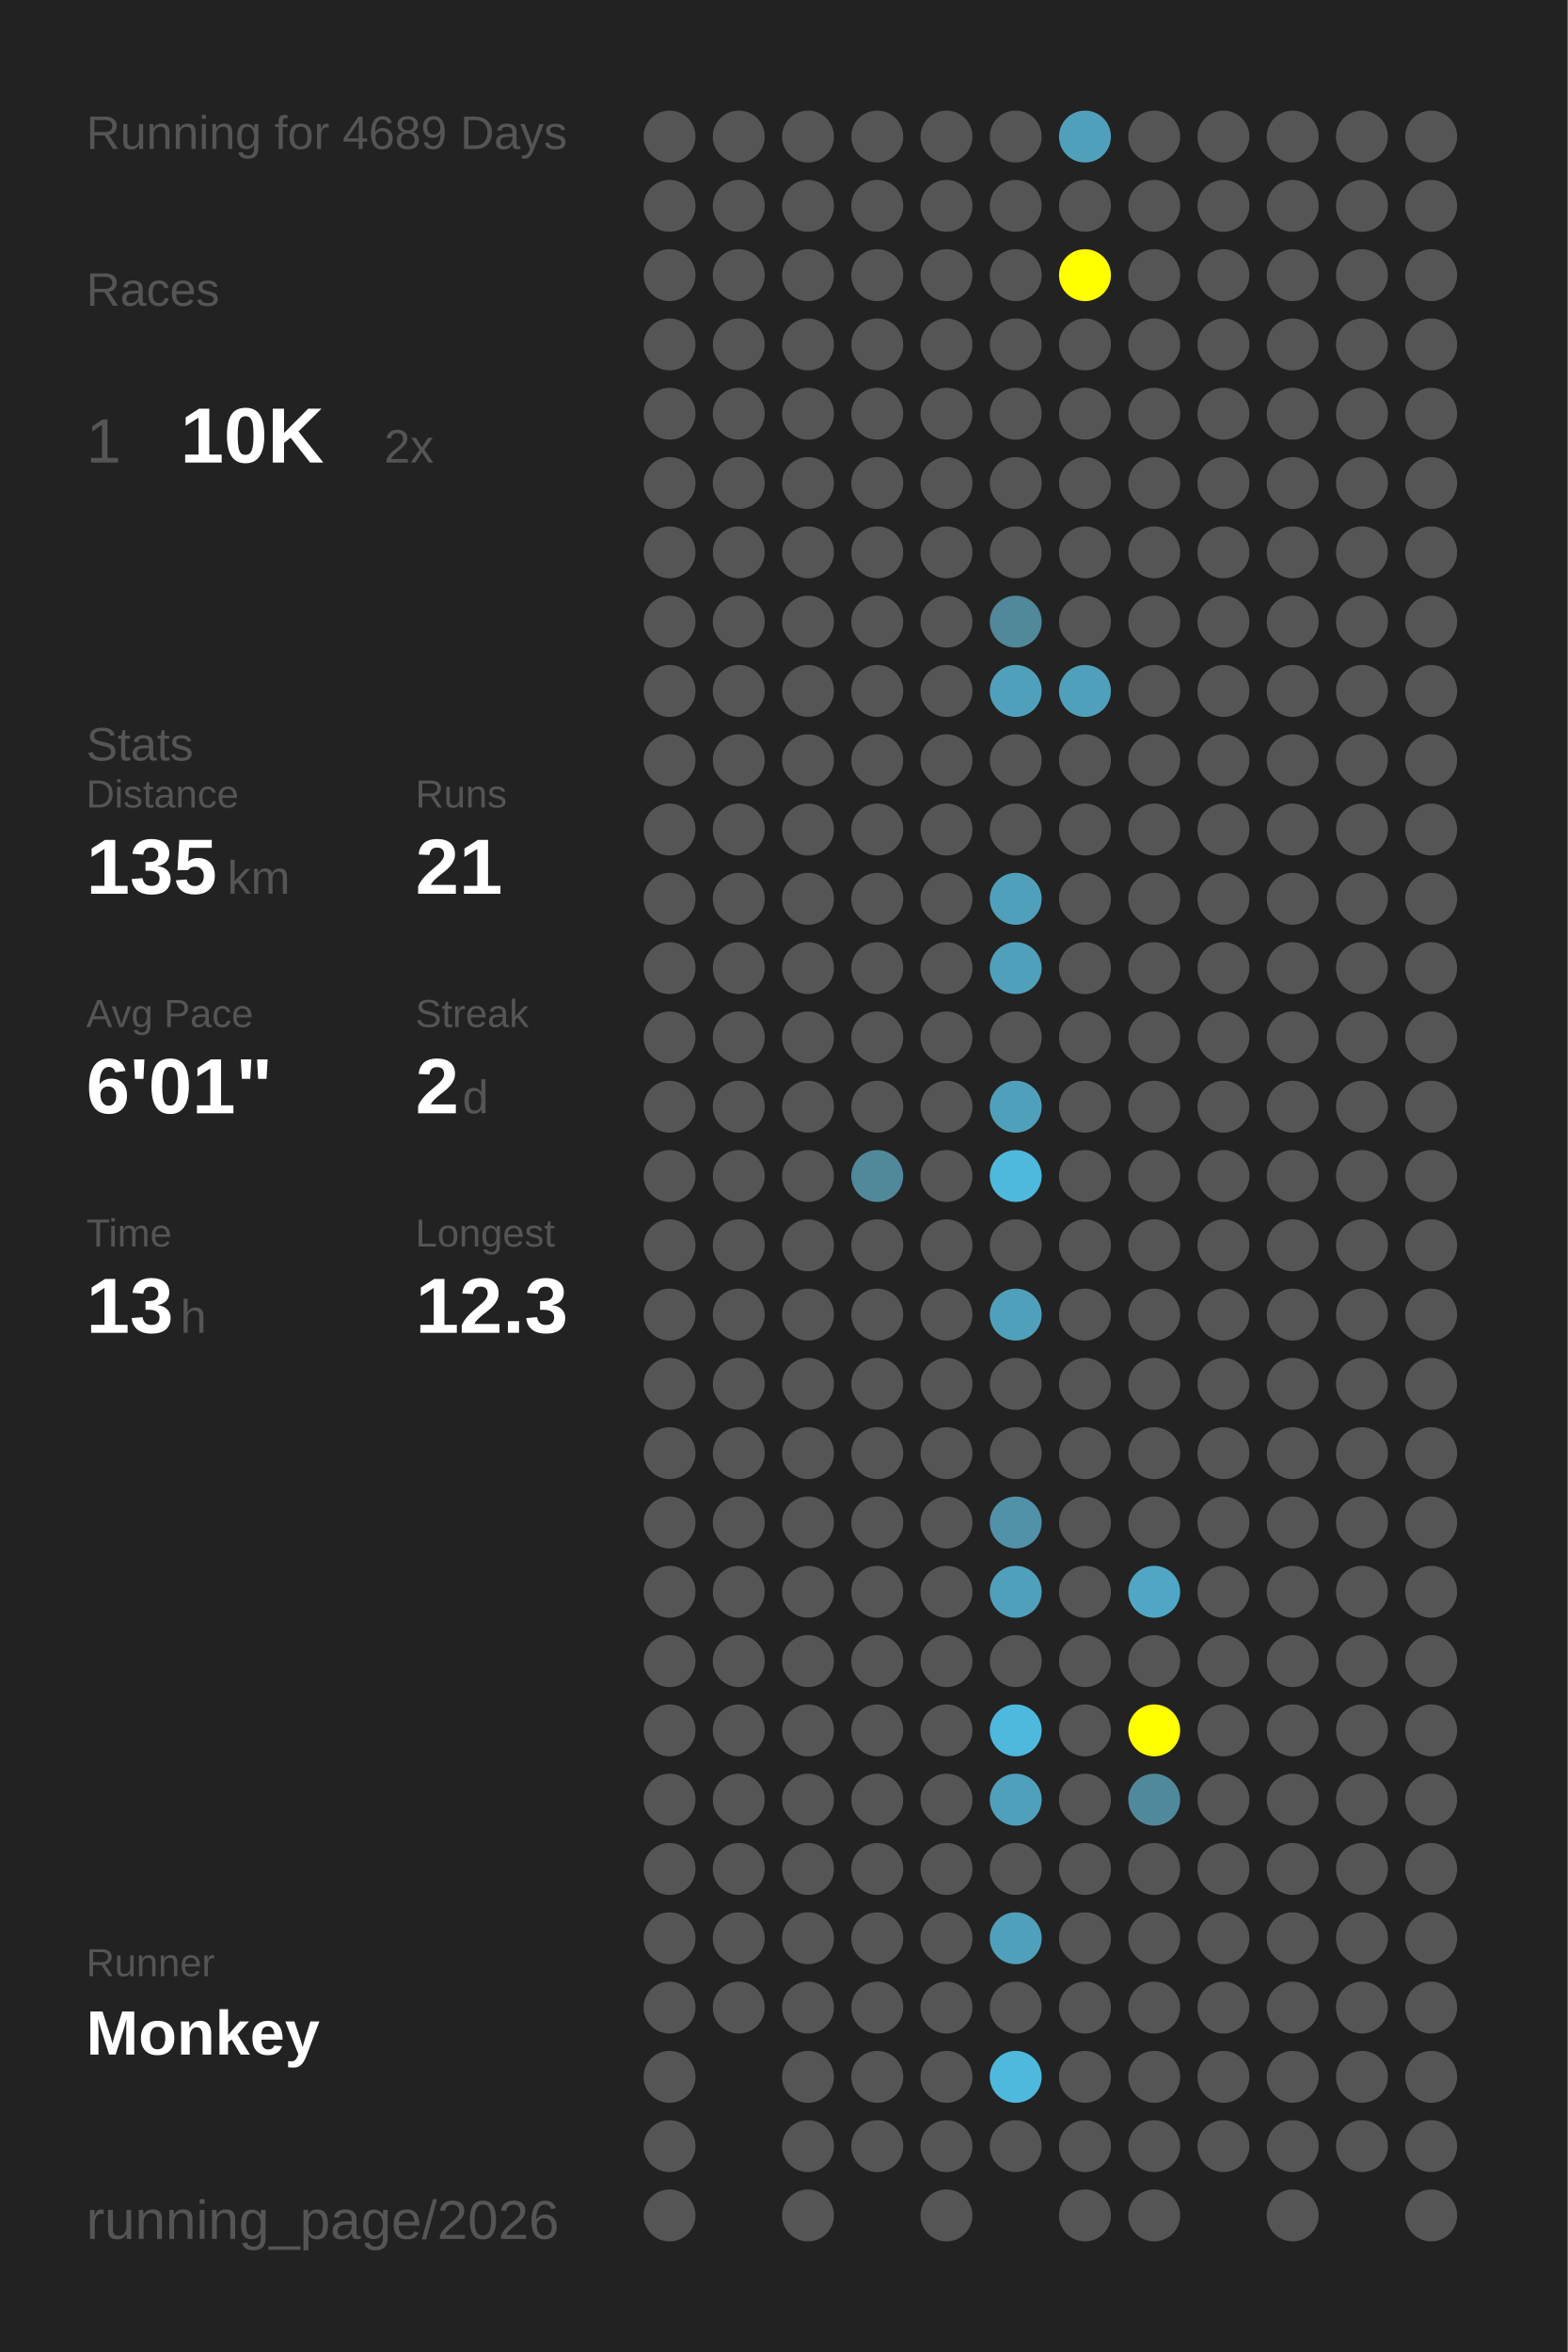
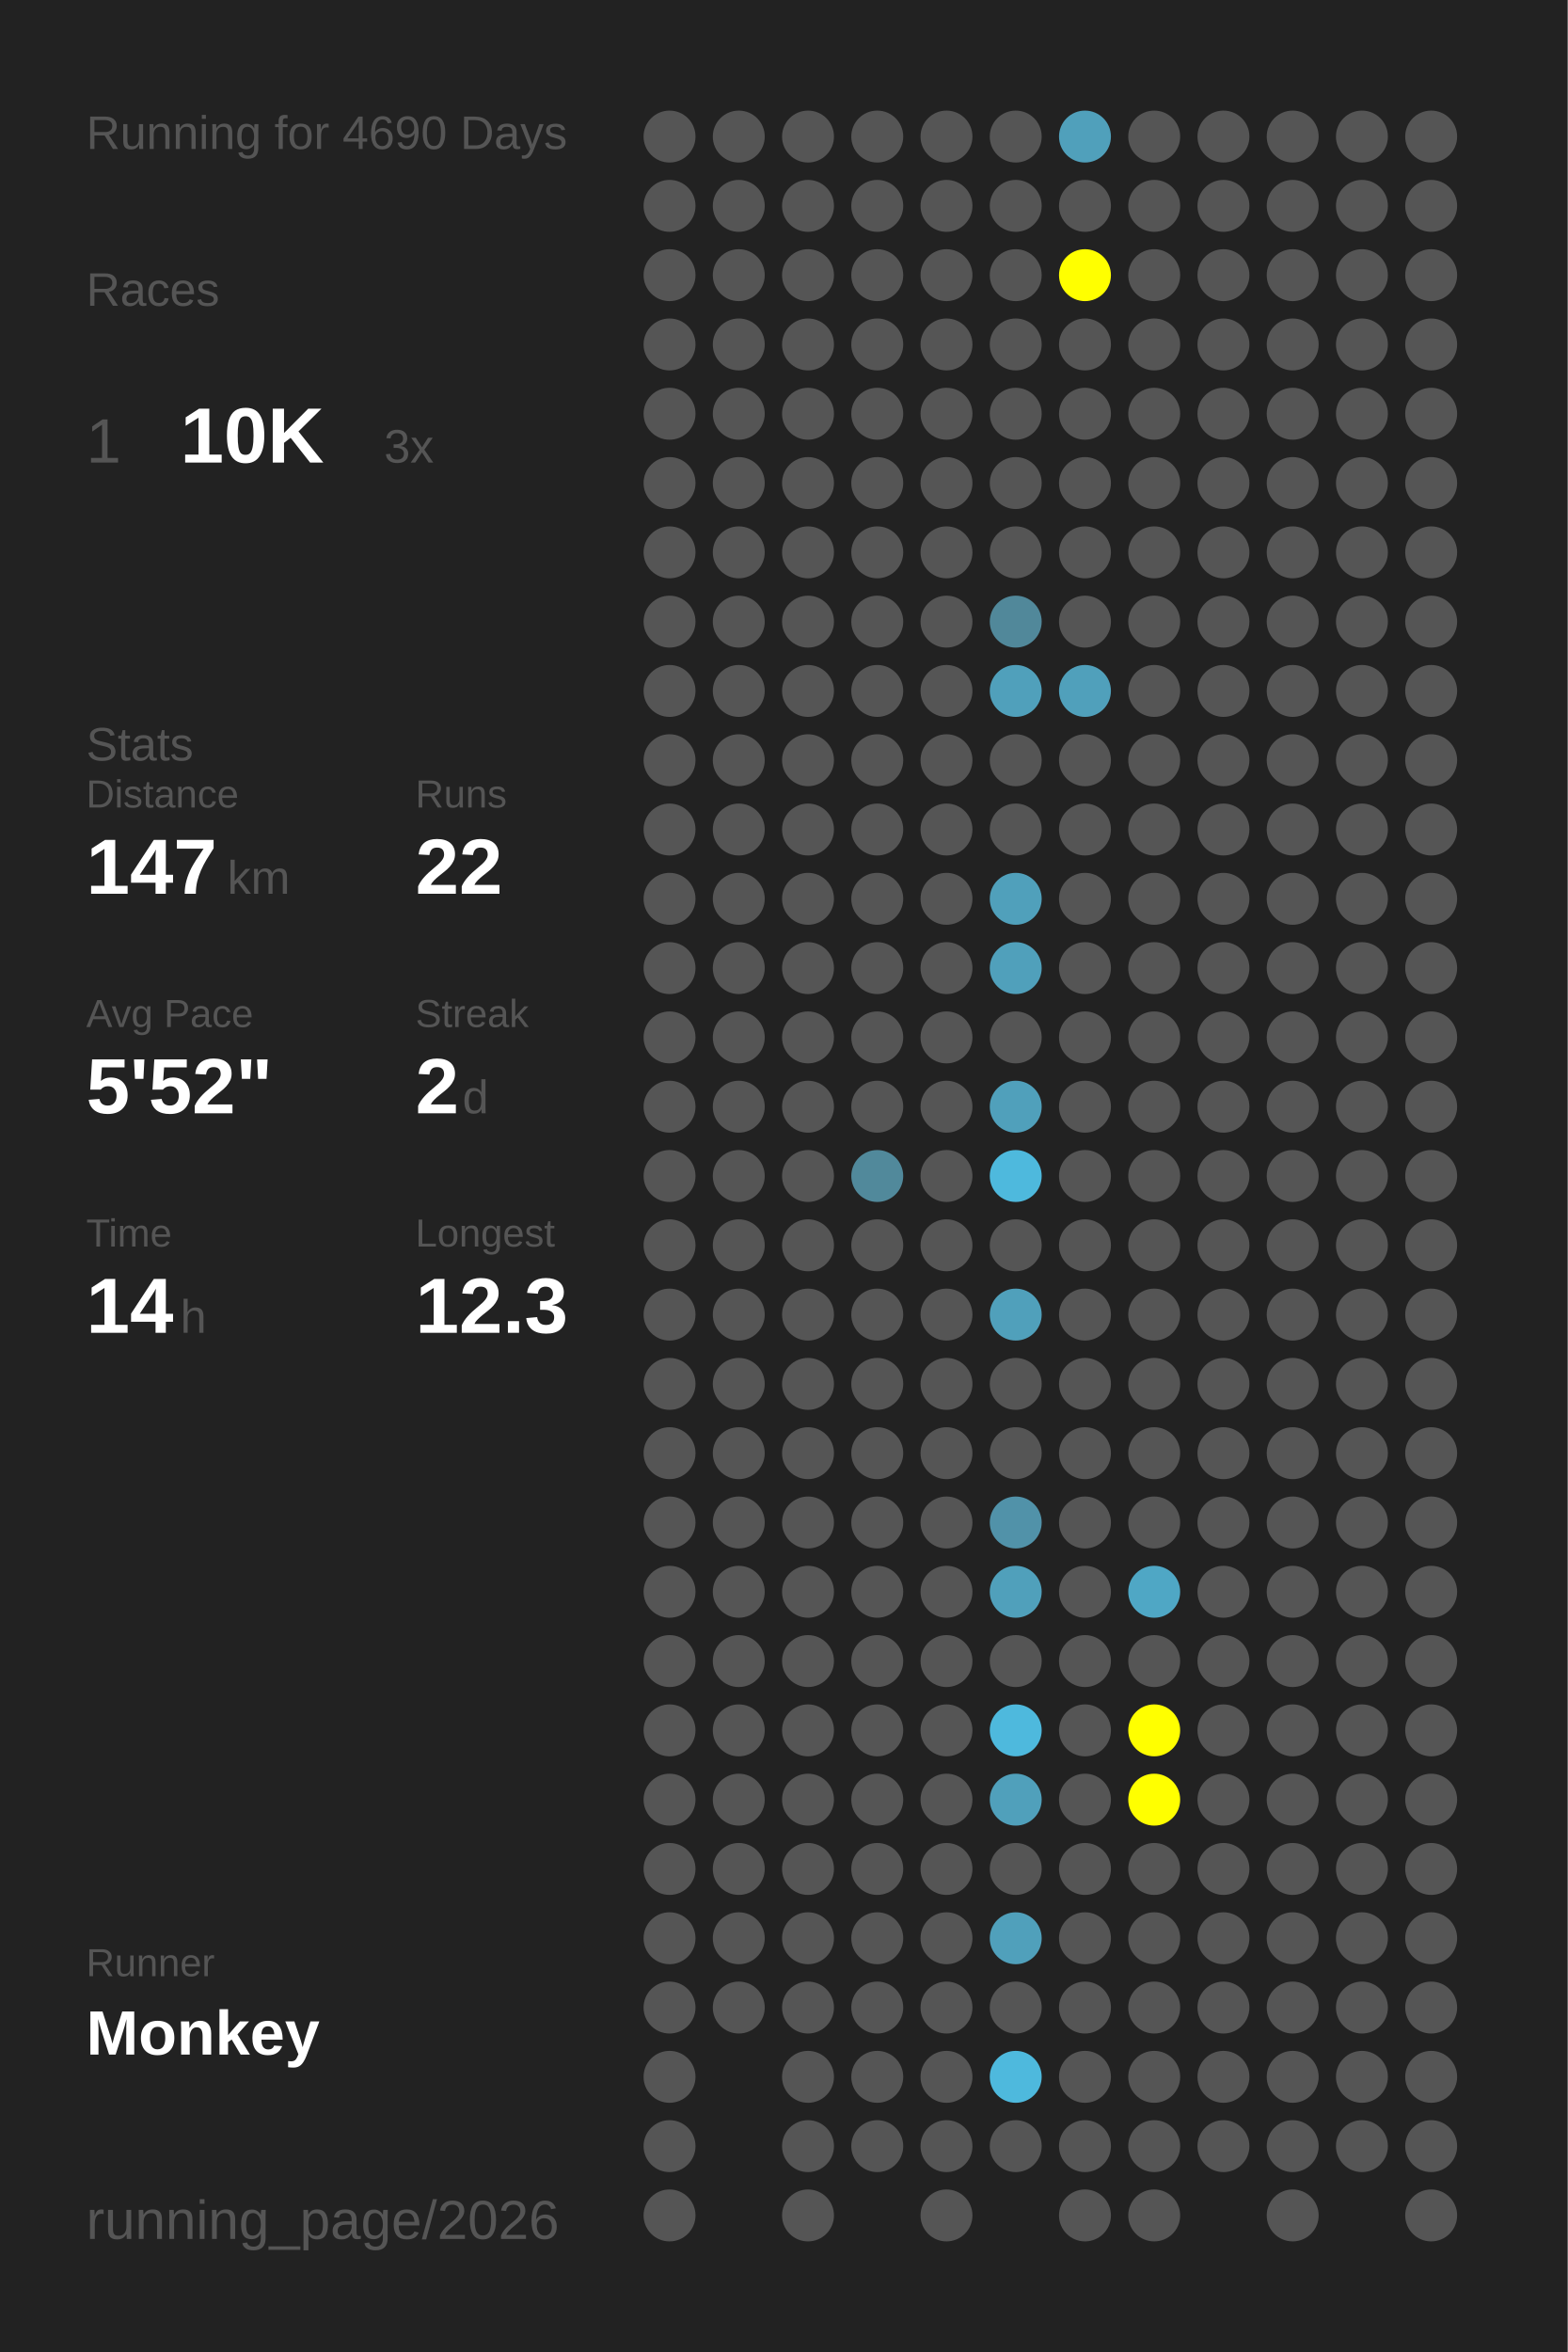
<svg xmlns="http://www.w3.org/2000/svg" baseProfile="full" height="300mm" version="1.1" viewBox="0,0,200,300" width="200mm">
  <defs />
  <rect fill="#222222" height="300" width="200" x="0" y="0" />
-   <text fill="#555555" style="font-size:6px; font-family:Arial;" x="11" y="19">Running for 4689 Days</text>
+   <text fill="#555555" style="font-size:6px; font-family:Arial;" x="11" y="19">Running for 4690 Days</text>
  <text fill="#555555" style="font-size:6px; font-family:Arial;" x="11" y="39">Races</text>
  <text fill="#555555" style="font-size:8px; font-family:Arial;" x="11" y="59">1</text>
  <text fill="#FFFFFF" style="font-size:10px; font-family:Arial; font-weight:bold;" x="23" y="59">10K</text>
-   <text fill="#555555" style="font-size:6px; font-family:Arial;" x="49" y="59">2x</text>
+   <text fill="#555555" style="font-size:6px; font-family:Arial;" x="49" y="59">3x</text>
  <text fill="#555555" style="font-size:6px; font-family:Arial;" x="11" y="97">Stats</text>
  <text fill="#555555" style="font-size:5px; font-family:Arial;" x="11" y="103">Distance</text>
-   <text fill="#FFFFFF" style="font-size:10px; font-family:Arial; font-weight:bold;" x="11" y="114">135</text>
+   <text fill="#FFFFFF" style="font-size:10px; font-family:Arial; font-weight:bold;" x="11" y="114">147</text>
  <text fill="#555555" style="font-size:6px; font-family:Arial;" x="29" y="114">km</text>
  <text fill="#555555" style="font-size:5px; font-family:Arial;" x="53" y="103">Runs</text>
-   <text fill="#FFFFFF" style="font-size:10px; font-family:Arial; font-weight:bold;" x="53" y="114">21</text>
+   <text fill="#FFFFFF" style="font-size:10px; font-family:Arial; font-weight:bold;" x="53" y="114">22</text>
  <text fill="#555555" style="font-size:5px; font-family:Arial;" x="11" y="131">Avg Pace</text>
-   <text fill="#FFFFFF" style="font-size:10px; font-family:Arial; font-weight:bold;" x="11" y="142">6'01"</text>
+   <text fill="#FFFFFF" style="font-size:10px; font-family:Arial; font-weight:bold;" x="11" y="142">5'52"</text>
  <text fill="#555555" style="font-size:5px; font-family:Arial;" x="53" y="131">Streak</text>
  <text fill="#FFFFFF" style="font-size:10px; font-family:Arial; font-weight:bold;" x="53" y="142">2</text>
  <text fill="#555555" style="font-size:6px; font-family:Arial;" x="59" y="142">d</text>
  <text fill="#555555" style="font-size:5px; font-family:Arial;" x="11" y="159">Time</text>
-   <text fill="#FFFFFF" style="font-size:10px; font-family:Arial; font-weight:bold;" x="11" y="170">13</text>
+   <text fill="#FFFFFF" style="font-size:10px; font-family:Arial; font-weight:bold;" x="11" y="170">14</text>
  <text fill="#555555" style="font-size:6px; font-family:Arial;" x="23" y="170">h</text>
  <text fill="#555555" style="font-size:5px; font-family:Arial;" x="53" y="159">Longest</text>
  <text fill="#FFFFFF" style="font-size:10px; font-family:Arial; font-weight:bold;" x="53" y="170">12.3</text>
  <text fill="#555555" style="font-size:5px; font-family:Arial;" x="11" y="252.065">Runner</text>
  <text fill="#FFFFFF" style="font-size:8px; font-family:Arial; font-weight:bold;" x="11" y="262.065">Monkey</text>
  <text fill="#555555" style="font-size:7px; font-family:Arial;" x="11" y="285.581">running_page/2026</text>
  <circle cx="85.417" cy="17.419" fill="#555555" r="3.312" />
  <circle cx="85.417" cy="26.258" fill="#555555" r="3.312" />
  <circle cx="85.417" cy="35.097" fill="#555555" r="3.312" />
  <circle cx="85.417" cy="43.935" fill="#555555" r="3.312" />
  <circle cx="85.417" cy="52.774" fill="#555555" r="3.312" />
  <circle cx="85.417" cy="61.613" fill="#555555" r="3.312" />
  <circle cx="85.417" cy="70.452" fill="#555555" r="3.312" />
  <circle cx="85.417" cy="79.29" fill="#555555" r="3.312" />
  <circle cx="85.417" cy="88.129" fill="#555555" r="3.312" />
  <circle cx="85.417" cy="96.968" fill="#555555" r="3.312" />
  <circle cx="85.417" cy="105.806" fill="#555555" r="3.312" />
  <circle cx="85.417" cy="114.645" fill="#555555" r="3.312" />
  <circle cx="85.417" cy="123.484" fill="#555555" r="3.312" />
  <circle cx="85.417" cy="132.323" fill="#555555" r="3.312" />
  <circle cx="85.417" cy="141.161" fill="#555555" r="3.312" />
  <circle cx="85.417" cy="150" fill="#555555" r="3.312" />
  <circle cx="85.417" cy="158.839" fill="#555555" r="3.312" />
  <circle cx="85.417" cy="167.677" fill="#555555" r="3.312" />
  <circle cx="85.417" cy="176.516" fill="#555555" r="3.312" />
  <circle cx="85.417" cy="185.355" fill="#555555" r="3.312" />
  <circle cx="85.417" cy="194.194" fill="#555555" r="3.312" />
  <circle cx="85.417" cy="203.032" fill="#555555" r="3.312" />
  <circle cx="85.417" cy="211.871" fill="#555555" r="3.312" />
  <circle cx="85.417" cy="220.71" fill="#555555" r="3.312" />
  <circle cx="85.417" cy="229.548" fill="#555555" r="3.312" />
  <circle cx="85.417" cy="238.387" fill="#555555" r="3.312" />
  <circle cx="85.417" cy="247.226" fill="#555555" r="3.312" />
  <circle cx="85.417" cy="256.065" fill="#555555" r="3.312" />
  <circle cx="85.417" cy="264.903" fill="#555555" r="3.312" />
  <circle cx="85.417" cy="273.742" fill="#555555" r="3.312" />
  <circle cx="85.417" cy="282.581" fill="#555555" r="3.312" />
  <circle cx="94.25" cy="17.419" fill="#555555" r="3.312" />
  <circle cx="94.25" cy="26.258" fill="#555555" r="3.312" />
  <circle cx="94.25" cy="35.097" fill="#555555" r="3.312" />
  <circle cx="94.25" cy="43.935" fill="#555555" r="3.312" />
  <circle cx="94.25" cy="52.774" fill="#555555" r="3.312" />
  <circle cx="94.25" cy="61.613" fill="#555555" r="3.312" />
  <circle cx="94.25" cy="70.452" fill="#555555" r="3.312" />
  <circle cx="94.25" cy="79.29" fill="#555555" r="3.312" />
  <circle cx="94.25" cy="88.129" fill="#555555" r="3.312" />
  <circle cx="94.25" cy="96.968" fill="#555555" r="3.312" />
  <circle cx="94.25" cy="105.806" fill="#555555" r="3.312" />
  <circle cx="94.25" cy="114.645" fill="#555555" r="3.312" />
  <circle cx="94.25" cy="123.484" fill="#555555" r="3.312" />
  <circle cx="94.25" cy="132.323" fill="#555555" r="3.312" />
  <circle cx="94.25" cy="141.161" fill="#555555" r="3.312" />
  <circle cx="94.25" cy="150" fill="#555555" r="3.312" />
  <circle cx="94.25" cy="158.839" fill="#555555" r="3.312" />
  <circle cx="94.25" cy="167.677" fill="#555555" r="3.312" />
  <circle cx="94.25" cy="176.516" fill="#555555" r="3.312" />
  <circle cx="94.25" cy="185.355" fill="#555555" r="3.312" />
  <circle cx="94.25" cy="194.194" fill="#555555" r="3.312" />
  <circle cx="94.25" cy="203.032" fill="#555555" r="3.312" />
  <circle cx="94.25" cy="211.871" fill="#555555" r="3.312" />
  <circle cx="94.25" cy="220.71" fill="#555555" r="3.312" />
  <circle cx="94.25" cy="229.548" fill="#555555" r="3.312" />
  <circle cx="94.25" cy="238.387" fill="#555555" r="3.312" />
  <circle cx="94.25" cy="247.226" fill="#555555" r="3.312" />
  <circle cx="94.25" cy="256.065" fill="#555555" r="3.312" />
  <circle cx="103.083" cy="17.419" fill="#555555" r="3.312" />
  <circle cx="103.083" cy="26.258" fill="#555555" r="3.312" />
  <circle cx="103.083" cy="35.097" fill="#555555" r="3.312" />
  <circle cx="103.083" cy="43.935" fill="#555555" r="3.312" />
  <circle cx="103.083" cy="52.774" fill="#555555" r="3.312" />
  <circle cx="103.083" cy="61.613" fill="#555555" r="3.312" />
  <circle cx="103.083" cy="70.452" fill="#555555" r="3.312" />
  <circle cx="103.083" cy="79.29" fill="#555555" r="3.312" />
  <circle cx="103.083" cy="88.129" fill="#555555" r="3.312" />
  <circle cx="103.083" cy="96.968" fill="#555555" r="3.312" />
  <circle cx="103.083" cy="105.806" fill="#555555" r="3.312" />
  <circle cx="103.083" cy="114.645" fill="#555555" r="3.312" />
  <circle cx="103.083" cy="123.484" fill="#555555" r="3.312" />
  <circle cx="103.083" cy="132.323" fill="#555555" r="3.312" />
  <circle cx="103.083" cy="141.161" fill="#555555" r="3.312" />
  <circle cx="103.083" cy="150" fill="#555555" r="3.312" />
  <circle cx="103.083" cy="158.839" fill="#555555" r="3.312" />
  <circle cx="103.083" cy="167.677" fill="#555555" r="3.312" />
  <circle cx="103.083" cy="176.516" fill="#555555" r="3.312" />
  <circle cx="103.083" cy="185.355" fill="#555555" r="3.312" />
  <circle cx="103.083" cy="194.194" fill="#555555" r="3.312" />
  <circle cx="103.083" cy="203.032" fill="#555555" r="3.312" />
  <circle cx="103.083" cy="211.871" fill="#555555" r="3.312" />
  <circle cx="103.083" cy="220.71" fill="#555555" r="3.312" />
  <circle cx="103.083" cy="229.548" fill="#555555" r="3.312" />
  <circle cx="103.083" cy="238.387" fill="#555555" r="3.312" />
  <circle cx="103.083" cy="247.226" fill="#555555" r="3.312" />
  <circle cx="103.083" cy="256.065" fill="#555555" r="3.312" />
  <circle cx="103.083" cy="264.903" fill="#555555" r="3.312" />
  <circle cx="103.083" cy="273.742" fill="#555555" r="3.312" />
  <circle cx="103.083" cy="282.581" fill="#555555" r="3.312" />
  <circle cx="111.917" cy="17.419" fill="#555555" r="3.312" />
  <circle cx="111.917" cy="26.258" fill="#555555" r="3.312" />
  <circle cx="111.917" cy="35.097" fill="#555555" r="3.312" />
  <circle cx="111.917" cy="43.935" fill="#555555" r="3.312" />
  <circle cx="111.917" cy="52.774" fill="#555555" r="3.312" />
  <circle cx="111.917" cy="61.613" fill="#555555" r="3.312" />
  <circle cx="111.917" cy="70.452" fill="#555555" r="3.312" />
  <circle cx="111.917" cy="79.29" fill="#555555" r="3.312" />
  <circle cx="111.917" cy="88.129" fill="#555555" r="3.312" />
  <circle cx="111.917" cy="96.968" fill="#555555" r="3.312" />
  <circle cx="111.917" cy="105.806" fill="#555555" r="3.312" />
  <circle cx="111.917" cy="114.645" fill="#555555" r="3.312" />
  <circle cx="111.917" cy="123.484" fill="#555555" r="3.312" />
  <circle cx="111.917" cy="132.323" fill="#555555" r="3.312" />
  <circle cx="111.917" cy="141.161" fill="#555555" r="3.312" />
  <circle cx="111.917" cy="150" fill="#51899b" r="3.312" />
  <circle cx="111.917" cy="158.839" fill="#555555" r="3.312" />
  <circle cx="111.917" cy="167.677" fill="#555555" r="3.312" />
  <circle cx="111.917" cy="176.516" fill="#555555" r="3.312" />
  <circle cx="111.917" cy="185.355" fill="#555555" r="3.312" />
  <circle cx="111.917" cy="194.194" fill="#555555" r="3.312" />
  <circle cx="111.917" cy="203.032" fill="#555555" r="3.312" />
  <circle cx="111.917" cy="211.871" fill="#555555" r="3.312" />
  <circle cx="111.917" cy="220.71" fill="#555555" r="3.312" />
  <circle cx="111.917" cy="229.548" fill="#555555" r="3.312" />
  <circle cx="111.917" cy="238.387" fill="#555555" r="3.312" />
  <circle cx="111.917" cy="247.226" fill="#555555" r="3.312" />
  <circle cx="111.917" cy="256.065" fill="#555555" r="3.312" />
  <circle cx="111.917" cy="264.903" fill="#555555" r="3.312" />
  <circle cx="111.917" cy="273.742" fill="#555555" r="3.312" />
  <circle cx="120.75" cy="17.419" fill="#555555" r="3.312" />
  <circle cx="120.75" cy="26.258" fill="#555555" r="3.312" />
  <circle cx="120.75" cy="35.097" fill="#555555" r="3.312" />
  <circle cx="120.75" cy="43.935" fill="#555555" r="3.312" />
  <circle cx="120.75" cy="52.774" fill="#555555" r="3.312" />
  <circle cx="120.75" cy="61.613" fill="#555555" r="3.312" />
  <circle cx="120.75" cy="70.452" fill="#555555" r="3.312" />
  <circle cx="120.75" cy="79.29" fill="#555555" r="3.312" />
  <circle cx="120.75" cy="88.129" fill="#555555" r="3.312" />
  <circle cx="120.75" cy="96.968" fill="#555555" r="3.312" />
  <circle cx="120.75" cy="105.806" fill="#555555" r="3.312" />
  <circle cx="120.75" cy="114.645" fill="#555555" r="3.312" />
  <circle cx="120.75" cy="123.484" fill="#555555" r="3.312" />
  <circle cx="120.75" cy="132.323" fill="#555555" r="3.312" />
  <circle cx="120.75" cy="141.161" fill="#555555" r="3.312" />
  <circle cx="120.75" cy="150" fill="#555555" r="3.312" />
  <circle cx="120.75" cy="158.839" fill="#555555" r="3.312" />
  <circle cx="120.75" cy="167.677" fill="#555555" r="3.312" />
  <circle cx="120.75" cy="176.516" fill="#555555" r="3.312" />
  <circle cx="120.75" cy="185.355" fill="#555555" r="3.312" />
  <circle cx="120.75" cy="194.194" fill="#555555" r="3.312" />
  <circle cx="120.75" cy="203.032" fill="#555555" r="3.312" />
  <circle cx="120.75" cy="211.871" fill="#555555" r="3.312" />
  <circle cx="120.75" cy="220.71" fill="#555555" r="3.312" />
  <circle cx="120.75" cy="229.548" fill="#555555" r="3.312" />
  <circle cx="120.75" cy="238.387" fill="#555555" r="3.312" />
  <circle cx="120.75" cy="247.226" fill="#555555" r="3.312" />
  <circle cx="120.75" cy="256.065" fill="#555555" r="3.312" />
  <circle cx="120.75" cy="264.903" fill="#555555" r="3.312" />
  <circle cx="120.75" cy="273.742" fill="#555555" r="3.312" />
  <circle cx="120.75" cy="282.581" fill="#555555" r="3.312" />
  <circle cx="129.583" cy="17.419" fill="#555555" r="3.312" />
  <circle cx="129.583" cy="26.258" fill="#555555" r="3.312" />
  <circle cx="129.583" cy="35.097" fill="#555555" r="3.312" />
  <circle cx="129.583" cy="43.935" fill="#555555" r="3.312" />
  <circle cx="129.583" cy="52.774" fill="#555555" r="3.312" />
  <circle cx="129.583" cy="61.613" fill="#555555" r="3.312" />
  <circle cx="129.583" cy="70.452" fill="#555555" r="3.312" />
  <circle cx="129.583" cy="79.29" fill="#51889a" r="3.312" />
  <circle cx="129.583" cy="88.129" fill="#50a0bb" r="3.312" />
  <circle cx="129.583" cy="96.968" fill="#555555" r="3.312" />
  <circle cx="129.583" cy="105.806" fill="#555555" r="3.312" />
  <circle cx="129.583" cy="114.645" fill="#50a0bb" r="3.312" />
  <circle cx="129.583" cy="123.484" fill="#50a0bb" r="3.312" />
  <circle cx="129.583" cy="132.323" fill="#555555" r="3.312" />
  <circle cx="129.583" cy="141.161" fill="#50a0bb" r="3.312" />
  <circle cx="129.583" cy="150" fill="#4eb9dd" r="3.312" />
  <circle cx="129.583" cy="158.839" fill="#555555" r="3.312" />
  <circle cx="129.583" cy="167.677" fill="#50a0bb" r="3.312" />
  <circle cx="129.583" cy="176.516" fill="#555555" r="3.312" />
  <circle cx="129.583" cy="185.355" fill="#555555" r="3.312" />
  <circle cx="129.583" cy="194.194" fill="#5192a9" r="3.312" />
  <circle cx="129.583" cy="203.032" fill="#50a0bb" r="3.312" />
  <circle cx="129.583" cy="211.871" fill="#555555" r="3.312" />
  <circle cx="129.583" cy="220.71" fill="#4eb9dd" r="3.312" />
  <circle cx="129.583" cy="229.548" fill="#50a0bb" r="3.312" />
  <circle cx="129.583" cy="238.387" fill="#555555" r="3.312" />
  <circle cx="129.583" cy="247.226" fill="#50a0bb" r="3.312" />
  <circle cx="129.583" cy="256.065" fill="#555555" r="3.312" />
  <circle cx="129.583" cy="264.903" fill="#4eb9dd" r="3.312" />
  <circle cx="129.583" cy="273.742" fill="#555555" r="3.312" />
  <circle cx="138.417" cy="17.419" fill="#50a0bb" r="3.312" />
  <circle cx="138.417" cy="26.258" fill="#555555" r="3.312" />
  <circle cx="138.417" cy="35.097" fill="#FFFF00" r="3.312" />
  <circle cx="138.417" cy="43.935" fill="#555555" r="3.312" />
  <circle cx="138.417" cy="52.774" fill="#555555" r="3.312" />
  <circle cx="138.417" cy="61.613" fill="#555555" r="3.312" />
  <circle cx="138.417" cy="70.452" fill="#555555" r="3.312" />
  <circle cx="138.417" cy="79.29" fill="#555555" r="3.312" />
  <circle cx="138.417" cy="88.129" fill="#50a0bb" r="3.312" />
  <circle cx="138.417" cy="96.968" fill="#555555" r="3.312" />
  <circle cx="138.417" cy="105.806" fill="#555555" r="3.312" />
  <circle cx="138.417" cy="114.645" fill="#555555" r="3.312" />
  <circle cx="138.417" cy="123.484" fill="#555555" r="3.312" />
  <circle cx="138.417" cy="132.323" fill="#555555" r="3.312" />
  <circle cx="138.417" cy="141.161" fill="#555555" r="3.312" />
  <circle cx="138.417" cy="150" fill="#555555" r="3.312" />
  <circle cx="138.417" cy="158.839" fill="#555555" r="3.312" />
  <circle cx="138.417" cy="167.677" fill="#555555" r="3.312" />
  <circle cx="138.417" cy="176.516" fill="#555555" r="3.312" />
  <circle cx="138.417" cy="185.355" fill="#555555" r="3.312" />
  <circle cx="138.417" cy="194.194" fill="#555555" r="3.312" />
  <circle cx="138.417" cy="203.032" fill="#555555" r="3.312" />
  <circle cx="138.417" cy="211.871" fill="#555555" r="3.312" />
  <circle cx="138.417" cy="220.71" fill="#555555" r="3.312" />
  <circle cx="138.417" cy="229.548" fill="#555555" r="3.312" />
  <circle cx="138.417" cy="238.387" fill="#555555" r="3.312" />
  <circle cx="138.417" cy="247.226" fill="#555555" r="3.312" />
  <circle cx="138.417" cy="256.065" fill="#555555" r="3.312" />
  <circle cx="138.417" cy="264.903" fill="#555555" r="3.312" />
  <circle cx="138.417" cy="273.742" fill="#555555" r="3.312" />
  <circle cx="138.417" cy="282.581" fill="#555555" r="3.312" />
  <circle cx="147.25" cy="17.419" fill="#555555" r="3.312" />
  <circle cx="147.25" cy="26.258" fill="#555555" r="3.312" />
  <circle cx="147.25" cy="35.097" fill="#555555" r="3.312" />
  <circle cx="147.25" cy="43.935" fill="#555555" r="3.312" />
  <circle cx="147.25" cy="52.774" fill="#555555" r="3.312" />
  <circle cx="147.25" cy="61.613" fill="#555555" r="3.312" />
  <circle cx="147.25" cy="70.452" fill="#555555" r="3.312" />
  <circle cx="147.25" cy="79.29" fill="#555555" r="3.312" />
  <circle cx="147.25" cy="88.129" fill="#555555" r="3.312" />
  <circle cx="147.25" cy="96.968" fill="#555555" r="3.312" />
  <circle cx="147.25" cy="105.806" fill="#555555" r="3.312" />
  <circle cx="147.25" cy="114.645" fill="#555555" r="3.312" />
  <circle cx="147.25" cy="123.484" fill="#555555" r="3.312" />
  <circle cx="147.25" cy="132.323" fill="#555555" r="3.312" />
  <circle cx="147.25" cy="141.161" fill="#555555" r="3.312" />
  <circle cx="147.25" cy="150" fill="#555555" r="3.312" />
  <circle cx="147.25" cy="158.839" fill="#555555" r="3.312" />
  <circle cx="147.25" cy="167.677" fill="#555555" r="3.312" />
  <circle cx="147.25" cy="176.516" fill="#555555" r="3.312" />
  <circle cx="147.25" cy="185.355" fill="#555555" r="3.312" />
  <circle cx="147.25" cy="194.194" fill="#555555" r="3.312" />
  <circle cx="147.25" cy="203.032" fill="#4fa7c5" r="3.312" />
  <circle cx="147.25" cy="211.871" fill="#555555" r="3.312" />
  <circle cx="147.25" cy="220.71" fill="#FFFF00" r="3.312" />
-   <circle cx="147.25" cy="229.548" fill="#51899c" r="3.312" />
+   <circle cx="147.25" cy="229.548" fill="#FFFF00" r="3.312" />
  <circle cx="147.25" cy="238.387" fill="#555555" r="3.312" />
  <circle cx="147.25" cy="247.226" fill="#555555" r="3.312" />
  <circle cx="147.25" cy="256.065" fill="#555555" r="3.312" />
  <circle cx="147.25" cy="264.903" fill="#555555" r="3.312" />
  <circle cx="147.25" cy="273.742" fill="#555555" r="3.312" />
  <circle cx="147.25" cy="282.581" fill="#555555" r="3.312" />
  <circle cx="156.083" cy="17.419" fill="#555555" r="3.312" />
  <circle cx="156.083" cy="26.258" fill="#555555" r="3.312" />
  <circle cx="156.083" cy="35.097" fill="#555555" r="3.312" />
  <circle cx="156.083" cy="43.935" fill="#555555" r="3.312" />
  <circle cx="156.083" cy="52.774" fill="#555555" r="3.312" />
  <circle cx="156.083" cy="61.613" fill="#555555" r="3.312" />
  <circle cx="156.083" cy="70.452" fill="#555555" r="3.312" />
  <circle cx="156.083" cy="79.29" fill="#555555" r="3.312" />
  <circle cx="156.083" cy="88.129" fill="#555555" r="3.312" />
  <circle cx="156.083" cy="96.968" fill="#555555" r="3.312" />
  <circle cx="156.083" cy="105.806" fill="#555555" r="3.312" />
  <circle cx="156.083" cy="114.645" fill="#555555" r="3.312" />
  <circle cx="156.083" cy="123.484" fill="#555555" r="3.312" />
  <circle cx="156.083" cy="132.323" fill="#555555" r="3.312" />
  <circle cx="156.083" cy="141.161" fill="#555555" r="3.312" />
  <circle cx="156.083" cy="150" fill="#555555" r="3.312" />
  <circle cx="156.083" cy="158.839" fill="#555555" r="3.312" />
  <circle cx="156.083" cy="167.677" fill="#555555" r="3.312" />
  <circle cx="156.083" cy="176.516" fill="#555555" r="3.312" />
  <circle cx="156.083" cy="185.355" fill="#555555" r="3.312" />
  <circle cx="156.083" cy="194.194" fill="#555555" r="3.312" />
  <circle cx="156.083" cy="203.032" fill="#555555" r="3.312" />
  <circle cx="156.083" cy="211.871" fill="#555555" r="3.312" />
  <circle cx="156.083" cy="220.71" fill="#555555" r="3.312" />
  <circle cx="156.083" cy="229.548" fill="#555555" r="3.312" />
  <circle cx="156.083" cy="238.387" fill="#555555" r="3.312" />
  <circle cx="156.083" cy="247.226" fill="#555555" r="3.312" />
  <circle cx="156.083" cy="256.065" fill="#555555" r="3.312" />
  <circle cx="156.083" cy="264.903" fill="#555555" r="3.312" />
  <circle cx="156.083" cy="273.742" fill="#555555" r="3.312" />
  <circle cx="164.917" cy="17.419" fill="#555555" r="3.312" />
  <circle cx="164.917" cy="26.258" fill="#555555" r="3.312" />
  <circle cx="164.917" cy="35.097" fill="#555555" r="3.312" />
  <circle cx="164.917" cy="43.935" fill="#555555" r="3.312" />
  <circle cx="164.917" cy="52.774" fill="#555555" r="3.312" />
  <circle cx="164.917" cy="61.613" fill="#555555" r="3.312" />
  <circle cx="164.917" cy="70.452" fill="#555555" r="3.312" />
  <circle cx="164.917" cy="79.29" fill="#555555" r="3.312" />
  <circle cx="164.917" cy="88.129" fill="#555555" r="3.312" />
  <circle cx="164.917" cy="96.968" fill="#555555" r="3.312" />
  <circle cx="164.917" cy="105.806" fill="#555555" r="3.312" />
  <circle cx="164.917" cy="114.645" fill="#555555" r="3.312" />
  <circle cx="164.917" cy="123.484" fill="#555555" r="3.312" />
  <circle cx="164.917" cy="132.323" fill="#555555" r="3.312" />
  <circle cx="164.917" cy="141.161" fill="#555555" r="3.312" />
  <circle cx="164.917" cy="150" fill="#555555" r="3.312" />
  <circle cx="164.917" cy="158.839" fill="#555555" r="3.312" />
  <circle cx="164.917" cy="167.677" fill="#555555" r="3.312" />
  <circle cx="164.917" cy="176.516" fill="#555555" r="3.312" />
  <circle cx="164.917" cy="185.355" fill="#555555" r="3.312" />
  <circle cx="164.917" cy="194.194" fill="#555555" r="3.312" />
  <circle cx="164.917" cy="203.032" fill="#555555" r="3.312" />
  <circle cx="164.917" cy="211.871" fill="#555555" r="3.312" />
  <circle cx="164.917" cy="220.71" fill="#555555" r="3.312" />
  <circle cx="164.917" cy="229.548" fill="#555555" r="3.312" />
  <circle cx="164.917" cy="238.387" fill="#555555" r="3.312" />
  <circle cx="164.917" cy="247.226" fill="#555555" r="3.312" />
  <circle cx="164.917" cy="256.065" fill="#555555" r="3.312" />
  <circle cx="164.917" cy="264.903" fill="#555555" r="3.312" />
  <circle cx="164.917" cy="273.742" fill="#555555" r="3.312" />
  <circle cx="164.917" cy="282.581" fill="#555555" r="3.312" />
  <circle cx="173.75" cy="17.419" fill="#555555" r="3.312" />
  <circle cx="173.75" cy="26.258" fill="#555555" r="3.312" />
  <circle cx="173.75" cy="35.097" fill="#555555" r="3.312" />
  <circle cx="173.75" cy="43.935" fill="#555555" r="3.312" />
  <circle cx="173.75" cy="52.774" fill="#555555" r="3.312" />
  <circle cx="173.75" cy="61.613" fill="#555555" r="3.312" />
  <circle cx="173.75" cy="70.452" fill="#555555" r="3.312" />
  <circle cx="173.75" cy="79.29" fill="#555555" r="3.312" />
  <circle cx="173.75" cy="88.129" fill="#555555" r="3.312" />
  <circle cx="173.75" cy="96.968" fill="#555555" r="3.312" />
  <circle cx="173.75" cy="105.806" fill="#555555" r="3.312" />
  <circle cx="173.75" cy="114.645" fill="#555555" r="3.312" />
  <circle cx="173.75" cy="123.484" fill="#555555" r="3.312" />
  <circle cx="173.75" cy="132.323" fill="#555555" r="3.312" />
  <circle cx="173.75" cy="141.161" fill="#555555" r="3.312" />
  <circle cx="173.75" cy="150" fill="#555555" r="3.312" />
  <circle cx="173.75" cy="158.839" fill="#555555" r="3.312" />
  <circle cx="173.75" cy="167.677" fill="#555555" r="3.312" />
  <circle cx="173.75" cy="176.516" fill="#555555" r="3.312" />
  <circle cx="173.75" cy="185.355" fill="#555555" r="3.312" />
  <circle cx="173.75" cy="194.194" fill="#555555" r="3.312" />
  <circle cx="173.75" cy="203.032" fill="#555555" r="3.312" />
  <circle cx="173.75" cy="211.871" fill="#555555" r="3.312" />
  <circle cx="173.75" cy="220.71" fill="#555555" r="3.312" />
  <circle cx="173.75" cy="229.548" fill="#555555" r="3.312" />
  <circle cx="173.75" cy="238.387" fill="#555555" r="3.312" />
  <circle cx="173.75" cy="247.226" fill="#555555" r="3.312" />
  <circle cx="173.75" cy="256.065" fill="#555555" r="3.312" />
  <circle cx="173.75" cy="264.903" fill="#555555" r="3.312" />
  <circle cx="173.75" cy="273.742" fill="#555555" r="3.312" />
  <circle cx="182.583" cy="17.419" fill="#555555" r="3.312" />
  <circle cx="182.583" cy="26.258" fill="#555555" r="3.312" />
  <circle cx="182.583" cy="35.097" fill="#555555" r="3.312" />
  <circle cx="182.583" cy="43.935" fill="#555555" r="3.312" />
  <circle cx="182.583" cy="52.774" fill="#555555" r="3.312" />
  <circle cx="182.583" cy="61.613" fill="#555555" r="3.312" />
  <circle cx="182.583" cy="70.452" fill="#555555" r="3.312" />
  <circle cx="182.583" cy="79.29" fill="#555555" r="3.312" />
  <circle cx="182.583" cy="88.129" fill="#555555" r="3.312" />
  <circle cx="182.583" cy="96.968" fill="#555555" r="3.312" />
  <circle cx="182.583" cy="105.806" fill="#555555" r="3.312" />
  <circle cx="182.583" cy="114.645" fill="#555555" r="3.312" />
  <circle cx="182.583" cy="123.484" fill="#555555" r="3.312" />
  <circle cx="182.583" cy="132.323" fill="#555555" r="3.312" />
  <circle cx="182.583" cy="141.161" fill="#555555" r="3.312" />
  <circle cx="182.583" cy="150" fill="#555555" r="3.312" />
  <circle cx="182.583" cy="158.839" fill="#555555" r="3.312" />
  <circle cx="182.583" cy="167.677" fill="#555555" r="3.312" />
  <circle cx="182.583" cy="176.516" fill="#555555" r="3.312" />
  <circle cx="182.583" cy="185.355" fill="#555555" r="3.312" />
  <circle cx="182.583" cy="194.194" fill="#555555" r="3.312" />
  <circle cx="182.583" cy="203.032" fill="#555555" r="3.312" />
  <circle cx="182.583" cy="211.871" fill="#555555" r="3.312" />
  <circle cx="182.583" cy="220.71" fill="#555555" r="3.312" />
  <circle cx="182.583" cy="229.548" fill="#555555" r="3.312" />
  <circle cx="182.583" cy="238.387" fill="#555555" r="3.312" />
  <circle cx="182.583" cy="247.226" fill="#555555" r="3.312" />
  <circle cx="182.583" cy="256.065" fill="#555555" r="3.312" />
  <circle cx="182.583" cy="264.903" fill="#555555" r="3.312" />
  <circle cx="182.583" cy="273.742" fill="#555555" r="3.312" />
  <circle cx="182.583" cy="282.581" fill="#555555" r="3.312" />
</svg>
